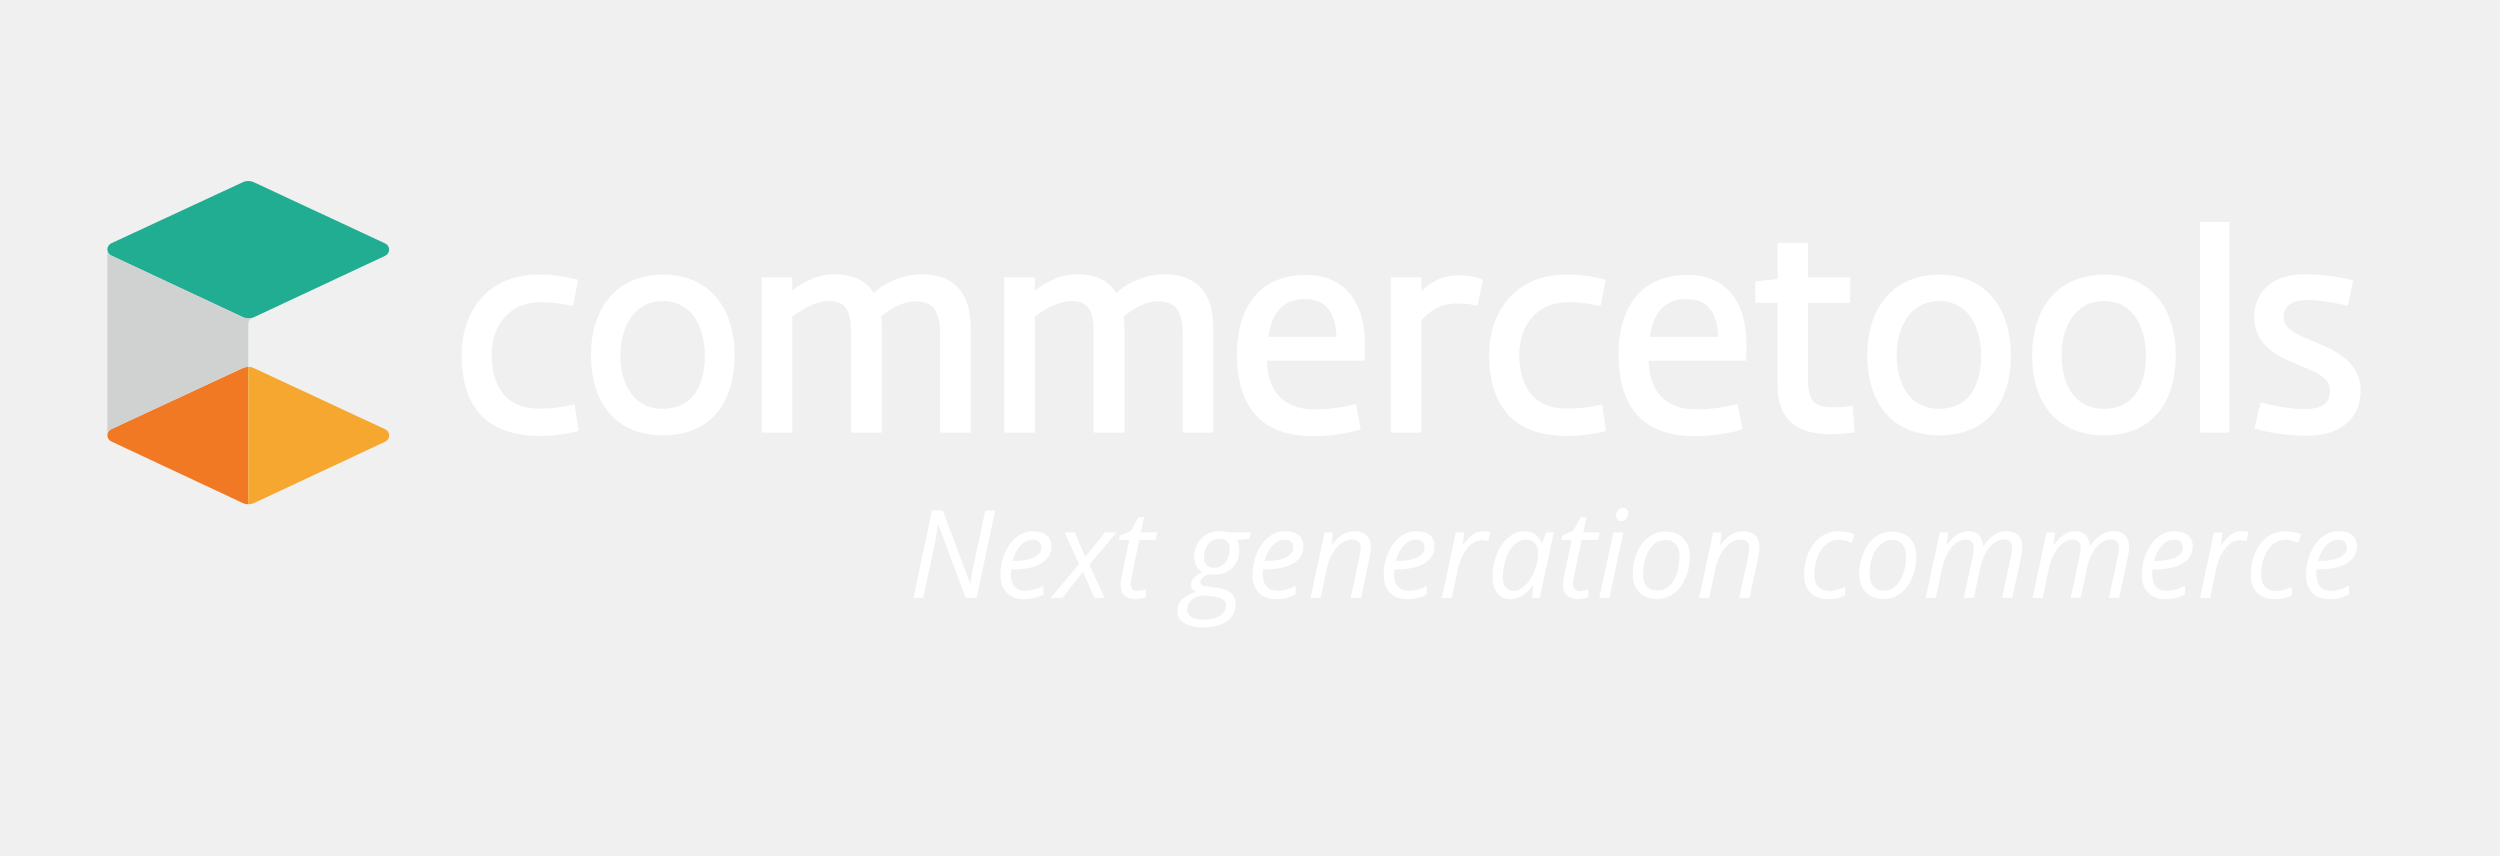
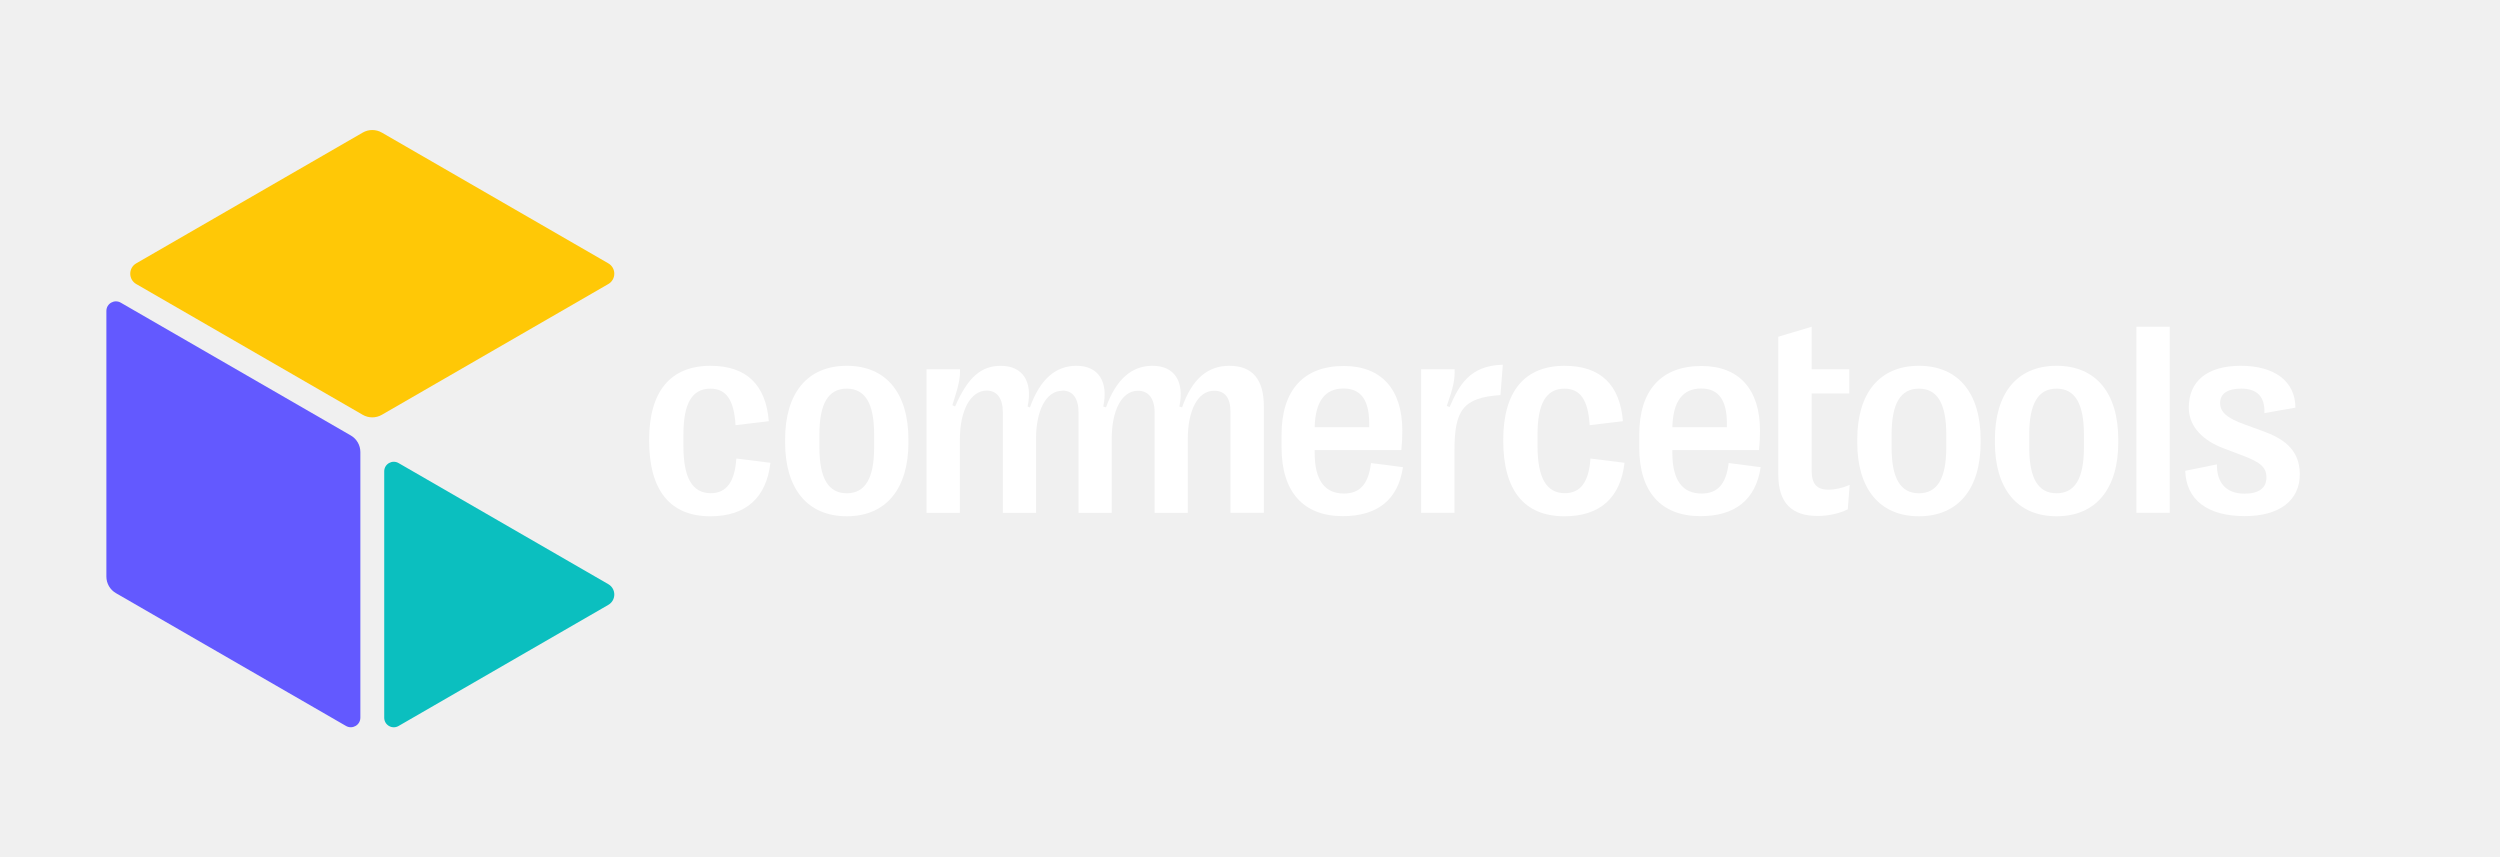
- <svg xmlns="http://www.w3.org/2000/svg" version="1.1" id="commercetools" x="0px" y="0px" viewBox="0 0 422.36 144.57" style="enable-background:new 0 0 422.36 144.57;" xml:space="preserve">
-   <style type="text/css">
- 	.st0{fill:#FFFFFF;}
- 	.st1{fill:#F27923;}
- 	.st2{fill:#F5A730;}
- 	.st3{fill:#20AD92;}
- 	.st4{fill:#D0D1D1;}
- </style>
-   <g>
-     <g>
-       <g id="XMLID_86_">
-         <path id="XMLID_116_" class="st0" d="M91.13,69.03c2.1,0,3.31-0.14,5.96-0.7l0.65,4.47c-2.05,0.56-4.33,0.84-6.62,0.84     c-10.2,0-13.14-6.38-13.14-13.84c0.09-7.27,4.47-13.42,13.09-13.42c2.28,0,4.24,0.28,6.62,0.89l-0.89,4.43     c-2.52-0.56-4.01-0.65-5.59-0.65c-5.4,0.09-8.06,4.1-8.15,8.76C83.07,64.41,84.8,69.03,91.13,69.03z" />
-         <path id="XMLID_113_" class="st0" d="M112,46.39c8.39,0.05,12.11,6.29,12.11,13.6c0,7.13-3.21,13.51-12.16,13.56     c-8.76-0.09-12.11-6.43-12.11-13.56C99.84,52.68,103.61,46.48,112,46.39z M112,69.07c5.36-0.05,7.08-4.38,7.08-9.08     c-0.05-4.29-1.86-9.13-7.13-9.13c-5.12,0.05-7.13,4.8-7.13,9.13C104.82,64.88,106.97,69.07,112,69.07z" />
-         <path id="XMLID_111_" class="st0" d="M158.82,73.08V56.31c0-4.24-1.58-5.4-4.24-5.4c-1.82,0-3.87,1.03-5.73,2.56     c0.09,0.56,0.14,1.68,0.14,2v17.61h-5.22V56.12c0-4.24-1.26-5.26-3.91-5.26c-1.68,0-4.01,1.12-6.01,2.61v19.61h-5.17V46.85h5.17     v2.24c1.58-1.26,4.1-2.7,6.85-2.75c3.63-0.05,5.73,1.21,6.9,3.17c2.14-2,5.31-3.12,7.73-3.17c8.53-0.14,8.66,6.71,8.66,9.6v17.14     H158.82z" />
-         <path id="XMLID_109_" class="st0" d="M199.81,73.08V56.31c0-4.24-1.58-5.4-4.24-5.4c-1.82,0-3.87,1.03-5.73,2.56     c0.09,0.56,0.14,1.68,0.14,2v17.61h-5.22V56.12c0-4.24-1.26-5.26-3.91-5.26c-1.68,0-4.01,1.12-6.01,2.61v19.61h-5.17V46.85h5.17     v2.24c1.58-1.26,4.1-2.7,6.85-2.75c3.63-0.05,5.73,1.21,6.9,3.17c2.14-2,5.31-3.12,7.73-3.17c8.53-0.14,8.66,6.71,8.66,9.6v17.14     H199.81z" />
-         <path id="XMLID_106_" class="st0" d="M229.1,68.28l0.79,4.24c-2.33,0.79-5.54,1.17-8.06,1.17c-10.34,0-12.86-6.94-12.86-13.88     c0-6.94,3.08-13.37,11.74-13.37c5.36,0,9.83,3.31,9.88,11.74l-0.05,2.75h-16.49c0.09,5.12,2.84,8.24,8.01,8.24     C224.12,69.17,226.26,68.93,229.1,68.28z M214.29,56.91h11.51c-0.19-5.31-2.84-6.38-5.31-6.38     C216.57,50.49,214.76,53.14,214.29,56.91z" />
-         <path id="XMLID_104_" class="st0" d="M249.6,51.65c-1.35-0.33-2.52-0.37-3.35-0.37c-3.21-0.05-4.89,1.54-6.1,2.8v19.01h-5.17     V46.85h5.17v2.33c1.35-1.4,3.4-2.61,6.06-2.66c1.07-0.05,2.84,0.14,4.33,0.7L249.6,51.65z" />
-         <path id="XMLID_102_" class="st0" d="M264.73,69.03c2.1,0,3.31-0.14,5.96-0.7l0.65,4.47c-2.05,0.56-4.33,0.84-6.62,0.84     c-10.2,0-13.14-6.38-13.14-13.84c0.09-7.27,4.47-13.42,13.09-13.42c2.28,0,4.24,0.28,6.62,0.89l-0.89,4.43     c-2.52-0.56-4.01-0.65-5.59-0.65c-5.4,0.09-8.06,4.1-8.15,8.76C256.68,64.41,258.4,69.03,264.73,69.03z" />
-         <path id="XMLID_99_" class="st0" d="M293.57,68.28l0.79,4.24c-2.33,0.79-5.54,1.17-8.06,1.17c-10.34,0-12.86-6.94-12.86-13.88     c0-6.94,3.08-13.37,11.74-13.37c5.36,0,9.83,3.31,9.88,11.74l-0.05,2.75h-16.49c0.09,5.12,2.84,8.24,8.01,8.24     C288.59,69.17,290.73,68.93,293.57,68.28z M278.76,56.91h11.51c-0.19-5.31-2.84-6.38-5.31-6.38     C281.04,50.49,279.22,53.14,278.76,56.91z" />
-         <path id="XMLID_97_" class="st0" d="M312.57,51.14h-7.13v12.72c0,2.65,0.33,4.52,3.03,4.89c1.49,0.14,3.03,0,4.52-0.19l0.33,4.47     c-1.54,0.28-3.73,0.33-4.61,0.33c-6.1-0.23-8.39-3.35-8.39-8.25V51.14h-3.77v-3.59l3.77-0.42v-6.1h5.12v5.82h7.13V51.14z" />
-         <path id="XMLID_94_" class="st0" d="M327.62,46.39c8.39,0.05,12.11,6.29,12.11,13.6c0,7.13-3.21,13.51-12.16,13.56     c-8.76-0.09-12.11-6.43-12.11-13.56C315.46,52.68,319.23,46.48,327.62,46.39z M327.62,69.07c5.36-0.05,7.08-4.38,7.08-9.08     c-0.05-4.29-1.86-9.13-7.13-9.13c-5.12,0.05-7.13,4.8-7.13,9.13C320.45,64.88,322.59,69.07,327.62,69.07z" />
-         <path id="XMLID_91_" class="st0" d="M355.47,46.39c8.39,0.05,12.11,6.29,12.11,13.6c0,7.13-3.21,13.51-12.16,13.56     c-8.76-0.09-12.11-6.43-12.11-13.56C343.32,52.68,347.09,46.48,355.47,46.39z M355.47,69.07c5.36-0.05,7.08-4.38,7.08-9.08     c-0.05-4.29-1.86-9.13-7.13-9.13c-5.12,0.05-7.13,4.8-7.13,9.13C348.3,64.88,350.44,69.07,355.47,69.07z" />
-         <path id="XMLID_89_" class="st0" d="M371.68,73.08V37.49h4.98v35.59H371.68z" />
-         <path id="XMLID_87_" class="st0" d="M381.93,68c2.93,0.75,5.68,1.12,7.41,1.12c2.05,0,4.15-0.42,4.29-2.89     c0.14-2.61-2.56-3.4-5.64-4.7c-3.49-1.44-7.27-3.4-7.17-8.25c0.09-2.42,1.54-7.17,9.27-6.94c2.33,0.05,5.12,0.42,7.45,1.03     l-0.88,4.29c-2.75-0.65-4.8-0.93-6.8-0.98c-2.24,0-3.96,0.7-4.05,2.8c-0.05,1.77,1.35,2.7,4.8,4.1c3.49,1.44,8.43,3.31,8.2,8.81     c-0.14,3.49-2.42,7.31-9.46,7.22c-2.24-0.05-5.82-0.33-8.48-1.26L381.93,68z" />
-       </g>
-       <g id="XMLID_81_">
-         <path id="XMLID_85_" class="st1" d="M18.8,72.5c-0.4,0.19-0.66,0.59-0.66,1.04c0,0.45,0.26,0.85,0.66,1.04L41,84.98     c0.3,0.14,0.62,0.21,0.94,0.21v-23.2c-0.33,0-0.66,0.07-0.97,0.21L18.8,72.5z" />
-         <path id="XMLID_84_" class="st2" d="M41.94,61.98v23.2c0.34,0.01,0.69-0.07,1.01-0.21l22.14-10.36c0.4-0.19,0.66-0.59,0.66-1.04     c0-0.44-0.26-0.85-0.66-1.04L42.91,62.2C42.6,62.06,42.27,61.98,41.94,61.98z" />
-         <path id="XMLID_83_" class="st3" d="M18.14,42.14c0,0.45,0.26,0.85,0.66,1.04L41,53.57c0.3,0.14,0.62,0.21,0.94,0.22     c0.28,0,0.56-0.04,0.83-0.14c0.21-0.1,0.17-0.08,0.62-0.29c2.29-1.06,0.77-0.36,21.69-10.15c0.4-0.19,0.66-0.59,0.66-1.04     c0-0.44-0.26-0.85-0.66-1.04L42.91,30.8c-0.61-0.29-1.32-0.29-1.93,0L18.8,41.1C18.4,41.29,18.14,41.7,18.14,42.14z" />
-         <path id="XMLID_82_" class="st4" d="M41.94,55.09v6.89c-0.33,0-0.66,0.07-0.97,0.21L18.8,72.5c-0.4,0.19-0.66,0.59-0.66,1.04     l0-30.63c0,0,0-0.88,0-0.77c0,0.45,0.26,0.85,0.66,1.04L41,53.57c0.3,0.14,0.62,0.21,0.94,0.22c0.28,0,0.56-0.04,0.83-0.14     l-0.04,0.02C42.04,53.98,41.94,54.3,41.94,55.09z" />
-       </g>
-     </g>
-     <g>
-       <path class="st0" d="M165,101.02h-1.83l-4.65-12.37h-0.06c-0.22,1.49-0.46,2.9-0.75,4.23l-1.74,8.14h-1.64l3.12-14.78h1.82    l4.64,12.34h0.06c0.2-1.51,0.45-2.88,0.73-4.1l1.76-8.24h1.66L165,101.02z" />
-       <path class="st0" d="M173,101.23c-1.24,0-2.21-0.37-2.92-1.1c-0.71-0.73-1.06-1.75-1.06-3.05c0-1.27,0.25-2.48,0.75-3.65    c0.5-1.16,1.17-2.07,2-2.71c0.83-0.65,1.74-0.97,2.74-0.97c1.03,0,1.81,0.22,2.33,0.67c0.52,0.45,0.78,1.07,0.78,1.88    c0,1.21-0.56,2.17-1.68,2.86c-1.12,0.69-2.72,1.04-4.8,1.04h-0.33l-0.04,0.81c0,0.88,0.21,1.57,0.62,2.07    c0.41,0.5,1.06,0.74,1.93,0.74c0.42,0,0.86-0.06,1.31-0.18c0.45-0.12,1.01-0.34,1.67-0.67v1.48c-0.63,0.3-1.19,0.5-1.68,0.62    C174.12,101.17,173.59,101.23,173,101.23z M174.41,91.18c-0.69,0-1.35,0.32-1.96,0.95c-0.61,0.63-1.08,1.51-1.4,2.64h0.12    c1.54,0,2.71-0.2,3.53-0.6c0.82-0.4,1.23-0.98,1.23-1.74c0-0.36-0.12-0.65-0.37-0.89C175.32,91.3,174.93,91.18,174.41,91.18z" />
-       <path class="st0" d="M182.96,96.63l-3.5,4.39h-1.97l4.8-5.71l-2.42-5.37h1.72l1.76,4.17l3.34-4.17h1.96l-4.6,5.45l2.55,5.63h-1.7    L182.96,96.63z" />
-       <path class="st0" d="M192.13,99.84c0.37,0,0.86-0.09,1.46-0.26v1.3c-0.23,0.09-0.51,0.18-0.85,0.24c-0.34,0.07-0.61,0.1-0.81,0.1    c-0.84,0-1.49-0.2-1.94-0.6s-0.67-1-0.67-1.79c0-0.44,0.06-0.95,0.18-1.52l1.28-6.09h-1.74l0.14-0.74l1.87-0.79l1.26-2.31h0.99    l-0.56,2.55h2.77l-0.26,1.28h-2.76l-1.3,6.11c-0.12,0.59-0.18,1.03-0.18,1.33c0,0.38,0.1,0.67,0.29,0.87    S191.78,99.84,192.13,99.84z" />
-       <path class="st0" d="M211.35,89.94l-0.25,1.08l-2.13,0.24c0.28,0.42,0.41,0.95,0.41,1.6c0,1.29-0.39,2.31-1.18,3.08    c-0.79,0.77-1.83,1.15-3.15,1.15c-0.37,0-0.65-0.03-0.85-0.08c-0.94,0.36-1.41,0.8-1.41,1.32c0,0.28,0.11,0.46,0.33,0.55    c0.22,0.09,0.55,0.16,0.97,0.22l1.18,0.14c1.22,0.15,2.1,0.45,2.65,0.89c0.55,0.44,0.82,1.1,0.82,1.96c0,1.24-0.49,2.2-1.48,2.88    c-0.98,0.68-2.37,1.02-4.16,1.02c-1.31,0-2.33-0.25-3.07-0.74s-1.11-1.19-1.11-2.1c0-0.71,0.24-1.32,0.73-1.84    c0.49-0.52,1.27-0.96,2.36-1.32c-0.53-0.28-0.79-0.68-0.79-1.22c0-0.46,0.17-0.86,0.52-1.2c0.34-0.33,0.82-0.65,1.44-0.94    c-0.42-0.22-0.77-0.53-1.04-0.96s-0.4-0.91-0.4-1.47c0-1.31,0.4-2.38,1.21-3.22c0.81-0.84,1.83-1.25,3.09-1.25    c0.53,0,1.04,0.07,1.56,0.2H211.35z M200.58,102.99c0,0.52,0.22,0.93,0.66,1.23c0.44,0.3,1.09,0.46,1.95,0.46    c1.23,0,2.19-0.21,2.88-0.64c0.69-0.43,1.04-1.03,1.04-1.81c0-0.42-0.18-0.75-0.55-0.99c-0.36-0.24-0.98-0.41-1.86-0.51    l-1.61-0.16c-0.81,0.17-1.43,0.47-1.86,0.89C200.8,101.88,200.58,102.39,200.58,102.99z M203.4,94.15c0,0.57,0.15,1.01,0.46,1.31    c0.3,0.3,0.72,0.45,1.26,0.45c0.53,0,1-0.14,1.4-0.42c0.4-0.28,0.7-0.67,0.92-1.17c0.21-0.5,0.32-1.03,0.32-1.61    c0-0.55-0.15-0.97-0.44-1.26c-0.3-0.29-0.72-0.43-1.27-0.43c-0.53,0-0.99,0.14-1.38,0.41c-0.39,0.27-0.7,0.65-0.92,1.14    C203.51,93.04,203.4,93.57,203.4,94.15z" />
-       <path class="st0" d="M215.58,101.23c-1.24,0-2.21-0.37-2.92-1.1s-1.06-1.75-1.06-3.05c0-1.27,0.25-2.48,0.75-3.65    c0.5-1.16,1.17-2.07,2-2.71c0.83-0.65,1.74-0.97,2.74-0.97c1.03,0,1.81,0.22,2.33,0.67c0.52,0.45,0.78,1.07,0.78,1.88    c0,1.21-0.56,2.17-1.68,2.86c-1.12,0.69-2.72,1.04-4.8,1.04h-0.33l-0.04,0.81c0,0.88,0.21,1.57,0.62,2.07    c0.42,0.5,1.06,0.74,1.93,0.74c0.42,0,0.86-0.06,1.31-0.18c0.45-0.12,1.01-0.34,1.67-0.67v1.48c-0.63,0.3-1.19,0.5-1.68,0.62    C216.7,101.17,216.17,101.23,215.58,101.23z M216.98,91.18c-0.69,0-1.35,0.32-1.96,0.95c-0.61,0.63-1.08,1.51-1.4,2.64h0.12    c1.54,0,2.71-0.2,3.53-0.6c0.82-0.4,1.23-0.98,1.23-1.74c0-0.36-0.12-0.65-0.37-0.89C217.9,91.3,217.51,91.18,216.98,91.18z" />
-       <path class="st0" d="M228.19,101.02l1.5-7c0.13-0.7,0.2-1.19,0.2-1.46c0-0.42-0.12-0.76-0.36-1.02s-0.62-0.38-1.15-0.38    c-0.6,0-1.19,0.2-1.75,0.61c-0.57,0.4-1.07,0.98-1.51,1.73c-0.44,0.75-0.76,1.65-0.99,2.72l-1.02,4.8h-1.7l2.37-11.08h1.41    l-0.22,2.05h0.1c0.65-0.82,1.27-1.4,1.88-1.74s1.23-0.51,1.88-0.51c0.86,0,1.53,0.23,2.03,0.7c0.5,0.47,0.74,1.12,0.74,1.97    c0,0.53-0.08,1.14-0.23,1.82l-1.45,6.79H228.19z" />
-       <path class="st0" d="M237.74,101.23c-1.24,0-2.21-0.37-2.92-1.1s-1.06-1.75-1.06-3.05c0-1.27,0.25-2.48,0.75-3.65    c0.5-1.16,1.17-2.07,2-2.71c0.83-0.65,1.74-0.97,2.74-0.97c1.03,0,1.81,0.22,2.33,0.67c0.52,0.45,0.78,1.07,0.78,1.88    c0,1.21-0.56,2.17-1.68,2.86c-1.12,0.69-2.72,1.04-4.8,1.04h-0.33l-0.04,0.81c0,0.88,0.21,1.57,0.62,2.07    c0.42,0.5,1.06,0.74,1.93,0.74c0.42,0,0.86-0.06,1.31-0.18c0.45-0.12,1.01-0.34,1.67-0.67v1.48c-0.63,0.3-1.19,0.5-1.68,0.62    C238.86,101.17,238.33,101.23,237.74,101.23z M239.15,91.18c-0.69,0-1.35,0.32-1.96,0.95c-0.61,0.63-1.08,1.51-1.4,2.64h0.12    c1.54,0,2.71-0.2,3.53-0.6c0.82-0.4,1.23-0.98,1.23-1.74c0-0.36-0.12-0.65-0.37-0.89C240.06,91.3,239.67,91.18,239.15,91.18z" />
-       <path class="st0" d="M250.58,89.74c0.46,0,0.87,0.05,1.21,0.14l-0.36,1.52c-0.36-0.09-0.71-0.13-1.06-0.13    c-0.61,0-1.19,0.2-1.72,0.61c-0.54,0.4-1,0.97-1.41,1.68c-0.4,0.72-0.7,1.52-0.88,2.39l-1.08,5.08h-1.7l2.37-11.08h1.41    l-0.22,2.05h0.1c0.49-0.64,0.89-1.1,1.2-1.38c0.32-0.28,0.65-0.5,1-0.65C249.77,89.81,250.16,89.74,250.58,89.74z" />
-       <path class="st0" d="M257.64,89.74c0.62,0,1.17,0.17,1.66,0.5c0.49,0.33,0.86,0.81,1.13,1.44h0.11l0.68-1.74h1.28l-2.36,11.08    h-1.34l0.26-2.11h-0.08c-1.21,1.54-2.48,2.32-3.81,2.32c-0.94,0-1.67-0.33-2.2-1c-0.53-0.67-0.8-1.58-0.8-2.74    c0-1.4,0.24-2.7,0.72-3.9c0.48-1.2,1.14-2.14,1.98-2.82S256.64,89.74,257.64,89.74z M255.72,99.82c0.65,0,1.3-0.31,1.95-0.94    c0.65-0.62,1.17-1.44,1.58-2.44s0.61-2,0.61-3.01c0-0.69-0.19-1.25-0.57-1.66c-0.38-0.41-0.87-0.62-1.49-0.62    c-0.7,0-1.35,0.29-1.96,0.87s-1.08,1.36-1.42,2.36c-0.34,0.99-0.52,2.04-0.52,3.13c0,0.77,0.16,1.34,0.47,1.72    C254.7,99.63,255.15,99.82,255.72,99.82z" />
-       <path class="st0" d="M266.87,99.84c0.37,0,0.86-0.09,1.46-0.26v1.3c-0.23,0.09-0.51,0.18-0.85,0.24s-0.61,0.1-0.81,0.1    c-0.84,0-1.49-0.2-1.94-0.6s-0.67-1-0.67-1.79c0-0.44,0.06-0.95,0.18-1.52l1.28-6.09h-1.74l0.14-0.74l1.87-0.79l1.26-2.31h0.99    l-0.56,2.55h2.77l-0.26,1.28h-2.76l-1.3,6.11c-0.12,0.59-0.18,1.03-0.18,1.33c0,0.38,0.1,0.67,0.29,0.87    S266.52,99.84,266.87,99.84z" />
-       <path class="st0" d="M271.89,101.02h-1.7l2.37-11.08h1.7L271.89,101.02z M273.03,87.11c0-0.38,0.11-0.69,0.32-0.92    c0.21-0.24,0.5-0.36,0.84-0.36c0.59,0,0.89,0.3,0.89,0.91c0,0.37-0.11,0.68-0.34,0.94s-0.49,0.38-0.78,0.38    c-0.27,0-0.49-0.08-0.67-0.25C273.12,87.65,273.03,87.41,273.03,87.11z" />
-       <path class="st0" d="M281.35,89.8c1.28,0,2.29,0.38,3.03,1.14c0.74,0.76,1.11,1.8,1.11,3.13c0,1.27-0.24,2.46-0.73,3.59    c-0.49,1.13-1.14,2-1.97,2.61s-1.77,0.92-2.81,0.92c-1.29,0-2.31-0.38-3.04-1.14c-0.73-0.76-1.1-1.8-1.1-3.12    c0-1.28,0.25-2.49,0.74-3.61c0.49-1.13,1.16-2,1.99-2.6C279.41,90.1,280.33,89.8,281.35,89.8z M283.74,93.83    c0-0.77-0.21-1.4-0.63-1.89c-0.42-0.48-0.99-0.72-1.71-0.72c-0.74,0-1.39,0.25-1.98,0.75c-0.58,0.5-1.04,1.19-1.36,2.08    c-0.32,0.89-0.48,1.87-0.48,2.96c0,0.88,0.21,1.57,0.64,2.05c0.43,0.48,1.04,0.72,1.85,0.72c0.7,0,1.33-0.25,1.89-0.74    c0.56-0.49,1-1.19,1.31-2.1C283.58,96.04,283.74,95,283.74,93.83z" />
-       <path class="st0" d="M293.84,101.02l1.5-7c0.13-0.7,0.2-1.19,0.2-1.46c0-0.42-0.12-0.76-0.36-1.02s-0.62-0.38-1.15-0.38    c-0.6,0-1.19,0.2-1.75,0.61c-0.57,0.4-1.07,0.98-1.51,1.73c-0.44,0.75-0.76,1.65-0.99,2.72l-1.02,4.8h-1.7l2.37-11.08h1.41    l-0.22,2.05h0.1c0.65-0.82,1.27-1.4,1.88-1.74s1.23-0.51,1.88-0.51c0.86,0,1.53,0.23,2.03,0.7c0.5,0.47,0.74,1.12,0.74,1.97    c0,0.53-0.08,1.14-0.23,1.82l-1.45,6.79H293.84z" />
-       <path class="st0" d="M308.91,101.23c-1.31,0-2.32-0.36-3.04-1.08c-0.72-0.72-1.08-1.74-1.08-3.05c0-1.35,0.25-2.59,0.75-3.73    s1.19-2.03,2.07-2.66c0.88-0.64,1.87-0.96,2.97-0.96c0.92,0,1.83,0.17,2.71,0.52l-0.48,1.43c-0.81-0.34-1.55-0.52-2.21-0.52    c-0.75,0-1.44,0.26-2.07,0.77c-0.62,0.52-1.11,1.23-1.47,2.15s-0.53,1.92-0.53,3c0,0.86,0.22,1.53,0.67,2.01s1.07,0.72,1.86,0.72    c0.49,0,0.94-0.07,1.38-0.2s0.86-0.29,1.27-0.48v1.45C310.87,101.01,309.94,101.23,308.91,101.23z" />
-       <path class="st0" d="M319.62,89.8c1.28,0,2.29,0.38,3.03,1.14c0.74,0.76,1.11,1.8,1.11,3.13c0,1.27-0.24,2.46-0.73,3.59    c-0.49,1.13-1.14,2-1.97,2.61s-1.77,0.92-2.81,0.92c-1.29,0-2.31-0.38-3.04-1.14c-0.73-0.76-1.1-1.8-1.1-3.12    c0-1.28,0.25-2.49,0.74-3.61c0.49-1.13,1.16-2,1.99-2.6C317.68,90.1,318.6,89.8,319.62,89.8z M322.01,93.83    c0-0.77-0.21-1.4-0.63-1.89c-0.42-0.48-0.99-0.72-1.71-0.72c-0.74,0-1.39,0.25-1.98,0.75c-0.58,0.5-1.04,1.19-1.36,2.08    c-0.32,0.89-0.48,1.87-0.48,2.96c0,0.88,0.21,1.57,0.64,2.05c0.43,0.48,1.04,0.72,1.85,0.72c0.7,0,1.33-0.25,1.89-0.74    c0.56-0.49,1-1.19,1.31-2.1C321.85,96.04,322.01,95,322.01,93.83z" />
-       <path class="st0" d="M331.78,101.02l1.5-7c0.12-0.63,0.18-1.09,0.18-1.36c0-0.47-0.1-0.84-0.31-1.1    c-0.21-0.26-0.57-0.39-1.07-0.39c-0.57,0-1.12,0.2-1.65,0.61c-0.54,0.4-1.01,0.98-1.42,1.73s-0.72,1.66-0.95,2.71l-1.02,4.8h-1.7    l2.37-11.08h1.41l-0.22,2.05h0.1c0.59-0.8,1.17-1.38,1.75-1.73s1.18-0.53,1.8-0.53c0.76,0,1.35,0.22,1.76,0.66    c0.41,0.44,0.65,1.05,0.73,1.83h0.08c0.58-0.84,1.2-1.47,1.85-1.88c0.65-0.41,1.31-0.61,1.98-0.61c0.86,0,1.52,0.23,1.99,0.69    c0.47,0.46,0.7,1.13,0.7,2c0,0.46-0.07,1.06-0.22,1.8l-1.46,6.79h-1.72l1.5-7c0.13-0.7,0.2-1.19,0.2-1.48    c0-0.42-0.12-0.75-0.35-1.01c-0.23-0.25-0.6-0.38-1.1-0.38c-0.55,0-1.08,0.2-1.62,0.59c-0.53,0.39-1,0.95-1.4,1.66    c-0.4,0.72-0.71,1.57-0.92,2.55l-1.08,5.06H331.78z" />
-       <path class="st0" d="M349.83,101.02l1.5-7c0.12-0.63,0.18-1.09,0.18-1.36c0-0.47-0.1-0.84-0.31-1.1    c-0.21-0.26-0.57-0.39-1.07-0.39c-0.57,0-1.12,0.2-1.65,0.61c-0.54,0.4-1.01,0.98-1.42,1.73s-0.72,1.66-0.95,2.71l-1.02,4.8h-1.7    l2.37-11.08h1.41l-0.22,2.05h0.1c0.59-0.8,1.17-1.38,1.75-1.73s1.18-0.53,1.8-0.53c0.76,0,1.35,0.22,1.76,0.66    c0.41,0.44,0.65,1.05,0.73,1.83h0.08c0.58-0.84,1.2-1.47,1.85-1.88c0.65-0.41,1.31-0.61,1.98-0.61c0.86,0,1.52,0.23,1.99,0.69    c0.47,0.46,0.7,1.13,0.7,2c0,0.46-0.07,1.06-0.22,1.8l-1.46,6.79h-1.72l1.5-7c0.13-0.7,0.2-1.19,0.2-1.48    c0-0.42-0.12-0.75-0.35-1.01c-0.23-0.25-0.6-0.38-1.1-0.38c-0.55,0-1.08,0.2-1.62,0.59c-0.53,0.39-1,0.95-1.4,1.66    c-0.4,0.72-0.71,1.57-0.92,2.55l-1.08,5.06H349.83z" />
-       <path class="st0" d="M365.83,101.23c-1.24,0-2.21-0.37-2.92-1.1s-1.06-1.75-1.06-3.05c0-1.27,0.25-2.48,0.75-3.65    c0.5-1.16,1.17-2.07,2-2.71c0.83-0.65,1.74-0.97,2.74-0.97c1.03,0,1.81,0.22,2.33,0.67c0.52,0.45,0.78,1.07,0.78,1.88    c0,1.21-0.56,2.17-1.68,2.86c-1.12,0.69-2.72,1.04-4.8,1.04h-0.33l-0.04,0.81c0,0.88,0.21,1.57,0.62,2.07    c0.42,0.5,1.06,0.74,1.93,0.74c0.42,0,0.86-0.06,1.31-0.18c0.45-0.12,1.01-0.34,1.67-0.67v1.48c-0.63,0.3-1.19,0.5-1.68,0.62    C366.95,101.17,366.42,101.23,365.83,101.23z M367.24,91.18c-0.69,0-1.35,0.32-1.96,0.95c-0.61,0.63-1.08,1.51-1.4,2.64H364    c1.54,0,2.71-0.2,3.53-0.6c0.82-0.4,1.23-0.98,1.23-1.74c0-0.36-0.12-0.65-0.37-0.89C368.15,91.3,367.76,91.18,367.24,91.18z" />
-       <path class="st0" d="M378.67,89.74c0.46,0,0.87,0.05,1.21,0.14l-0.36,1.52c-0.36-0.09-0.71-0.13-1.06-0.13    c-0.61,0-1.19,0.2-1.72,0.61c-0.54,0.4-1,0.97-1.41,1.68c-0.4,0.72-0.7,1.52-0.88,2.39l-1.08,5.08h-1.7l2.37-11.08h1.41    l-0.22,2.05h0.1c0.49-0.64,0.89-1.1,1.2-1.38c0.32-0.28,0.65-0.5,1-0.65C377.86,89.81,378.25,89.74,378.67,89.74z" />
-       <path class="st0" d="M384.38,101.23c-1.31,0-2.32-0.36-3.04-1.08c-0.72-0.72-1.08-1.74-1.08-3.05c0-1.35,0.25-2.59,0.75-3.73    s1.19-2.03,2.07-2.66c0.88-0.64,1.87-0.96,2.97-0.96c0.92,0,1.83,0.17,2.71,0.52l-0.48,1.43c-0.81-0.34-1.55-0.52-2.21-0.52    c-0.75,0-1.44,0.26-2.07,0.77c-0.62,0.52-1.11,1.23-1.47,2.15s-0.53,1.92-0.53,3c0,0.86,0.22,1.53,0.67,2.01s1.07,0.72,1.86,0.72    c0.49,0,0.94-0.07,1.38-0.2s0.86-0.29,1.27-0.48v1.45C386.34,101.01,385.41,101.23,384.38,101.23z" />
-       <path class="st0" d="M393.56,101.23c-1.24,0-2.21-0.37-2.92-1.1s-1.06-1.75-1.06-3.05c0-1.27,0.25-2.48,0.75-3.65    c0.5-1.16,1.17-2.07,2-2.71c0.83-0.65,1.74-0.97,2.74-0.97c1.03,0,1.81,0.22,2.33,0.67c0.52,0.45,0.78,1.07,0.78,1.88    c0,1.21-0.56,2.17-1.68,2.86c-1.12,0.69-2.72,1.04-4.8,1.04h-0.33l-0.04,0.81c0,0.88,0.21,1.57,0.62,2.07    c0.42,0.5,1.06,0.74,1.93,0.74c0.42,0,0.86-0.06,1.31-0.18c0.45-0.12,1.01-0.34,1.67-0.67v1.48c-0.63,0.3-1.19,0.5-1.68,0.62    C394.69,101.17,394.15,101.23,393.56,101.23z M394.97,91.18c-0.69,0-1.35,0.32-1.96,0.95c-0.61,0.63-1.08,1.51-1.4,2.64h0.12    c1.54,0,2.71-0.2,3.53-0.6c0.82-0.4,1.23-0.98,1.23-1.74c0-0.36-0.12-0.65-0.37-0.89C395.88,91.3,395.5,91.18,394.97,91.18z" />
-     </g>
-   </g>
+ <svg xmlns="http://www.w3.org/2000/svg" width="423" height="145" viewBox="0 0 423 145" fill="none">
+   <path d="M18 97.561V52.608C18 51.363 19.346 50.588 20.425 51.207L59.356 73.681C60.357 74.26 60.973 75.328 60.973 76.481V121.433C60.973 122.679 59.627 123.453 58.548 122.834L19.616 100.36C18.615 99.782 18 98.714 18 97.561Z" fill="#6359FF" />
+   <path d="M23.049 44.56L61.373 22.434C62.374 21.855 63.605 21.855 64.606 22.434L102.929 44.56C104.275 45.338 104.275 47.281 102.929 48.059L64.606 70.185C63.605 70.764 62.374 70.764 61.373 70.185L23.049 48.059C21.704 47.281 21.704 45.338 23.049 44.56Z" fill="#FFC806" />
+   <path d="M65.01 121.437V79.75C65.01 78.505 66.356 77.73 67.435 78.349L102.929 98.844C104.275 99.622 104.275 101.565 102.929 102.343L67.435 122.838C66.356 123.461 65.01 122.682 65.01 121.437Z" fill="#0BBFBF" />
+   <path d="M231.97 78.345C231.536 82.023 230.001 83.506 227.391 83.506C224.154 83.506 222.442 81.263 222.442 76.61V76.147H237.108C237.227 74.964 237.271 73.948 237.271 72.866C237.271 65.859 233.727 61.925 227.369 61.925C220.54 61.925 216.84 66.059 216.84 73.563V75.709C216.84 83.209 220.517 87.332 227.206 87.332C233.037 87.332 236.556 84.574 237.382 79.046L231.97 78.349V78.345ZM227.317 65.736C230.212 65.736 231.669 67.612 231.669 71.661V72.287H222.442C222.553 67.913 224.177 65.736 227.317 65.736Z" fill="white" />
+   <path d="M124.588 77.585L130.353 78.305C129.678 84.207 126.208 87.354 120.199 87.354C113.369 87.354 109.833 82.957 109.833 74.534V74.438C109.833 66.204 113.458 61.895 120.221 61.895C126.323 61.895 129.593 65.139 130.079 71.268L124.455 71.939C124.199 67.705 122.898 65.762 120.199 65.762C117.095 65.762 115.635 68.261 115.635 73.518V75.457C115.635 80.87 117.14 83.447 120.265 83.447C122.927 83.447 124.332 81.504 124.588 77.589V77.585Z" fill="white" />
+   <path d="M143.273 61.892C136.563 61.892 132.841 66.567 132.841 74.367V74.875C132.841 82.624 136.567 87.351 143.273 87.351C149.98 87.351 153.706 82.624 153.706 74.875V74.367C153.706 66.567 149.98 61.892 143.273 61.892ZM147.904 75.706C147.904 80.963 146.369 83.462 143.273 83.462C140.178 83.462 138.643 80.963 138.643 75.706V73.537C138.643 68.28 140.144 65.759 143.273 65.759C146.403 65.759 147.904 68.28 147.904 73.537V75.706Z" fill="white" />
+   <path d="M347.971 61.892C341.26 61.892 337.538 66.567 337.538 74.367V74.875C337.538 82.624 341.26 87.351 347.971 87.351C354.681 87.351 358.411 82.624 358.411 74.875V74.367C358.411 66.567 354.678 61.892 347.971 61.892ZM352.601 75.706C352.601 80.963 351.078 83.462 347.971 83.462C344.864 83.462 343.348 80.963 343.348 75.706V73.537C343.348 68.28 344.849 65.759 347.971 65.759C351.092 65.759 352.601 68.28 352.601 73.537V75.706Z" fill="white" />
+   <path d="M367.123 55.282H361.477V86.769H367.123V55.282Z" fill="white" />
+   <path d="M269.103 77.585L274.868 78.305C274.193 84.207 270.727 87.354 264.713 87.354C257.884 87.354 254.348 82.957 254.348 74.534V74.438C254.348 66.204 257.973 61.895 264.736 61.895C270.838 61.895 274.108 65.139 274.594 71.268L268.97 71.939C268.714 67.705 267.412 65.762 264.713 65.762C261.61 65.762 260.15 68.261 260.15 73.518V75.457C260.15 80.87 261.655 83.447 264.78 83.447C267.442 83.447 268.847 81.504 269.103 77.589V77.585Z" fill="white" />
+   <path d="M389.127 80.247C389.127 84.666 385.701 87.328 379.799 87.328C373.508 87.328 369.896 84.57 369.741 79.662L375.102 78.575C375.057 81.745 376.726 83.528 379.777 83.528C382.164 83.528 383.48 82.601 383.48 80.777C383.48 78.953 382.305 78.138 379.202 76.985L376.099 75.802C373.003 74.619 370.341 72.354 370.341 68.973C370.341 64.483 373.467 61.892 379.135 61.892C384.804 61.892 388.363 64.465 388.385 68.973L383.136 69.9C383.247 67.027 381.82 65.755 379.202 65.755C376.915 65.755 375.643 66.615 375.643 68.165C375.643 69.715 376.751 70.73 379.855 71.843L382.95 72.973C386.053 74.112 389.127 75.869 389.127 80.243V80.247Z" fill="white" />
+   <path d="M324.681 61.892C317.97 61.892 314.248 66.567 314.248 74.367V74.875C314.248 82.624 317.97 87.351 324.681 87.351C331.391 87.351 335.121 82.624 335.121 74.875V74.367C335.121 66.567 331.388 61.892 324.681 61.892ZM329.311 75.706C329.311 80.963 327.784 83.462 324.681 83.462C321.578 83.462 320.058 80.963 320.058 75.706V73.537C320.058 68.28 321.559 65.759 324.681 65.759C327.803 65.759 329.311 68.28 329.311 73.537V75.706Z" fill="white" />
+   <path d="M309.399 82.857C310.444 82.857 311.738 82.579 312.965 82.049L312.643 86.172C311.364 86.843 309.395 87.302 307.549 87.302C303.152 87.302 300.887 85.082 300.887 80.318V56.976L306.533 55.285V62.481H312.899V66.574H306.533V79.647C306.533 81.964 307.482 82.861 309.399 82.861V82.857Z" fill="white" />
+   <path d="M292.489 78.345C292.056 82.023 290.524 83.506 287.911 83.506C284.67 83.506 282.961 81.263 282.961 76.61V76.147H297.628C297.747 74.964 297.791 73.948 297.791 72.866C297.791 65.859 294.247 61.925 287.888 61.925C281.059 61.925 277.359 66.059 277.359 73.563V75.709C277.359 83.209 281.037 87.332 287.725 87.332C293.561 87.332 297.075 84.574 297.906 79.046L292.489 78.349V78.345ZM287.837 65.736C290.732 65.736 292.189 67.612 292.189 71.661V72.287H282.961C283.073 67.913 284.696 65.736 287.837 65.736Z" fill="white" />
+   <path d="M174.264 68.928C176.002 64.087 178.679 61.892 182.127 61.892C185.853 61.892 187.57 64.554 186.672 68.788L187.136 68.928C188.875 64.087 191.551 61.892 194.999 61.892C198.725 61.892 200.442 64.554 199.545 68.788L200.008 68.928C201.713 64.068 204.372 61.892 208.009 61.892C211.964 61.892 213.844 64.254 213.844 68.765V86.769H208.198V69.718C208.198 67.312 207.271 66.115 205.417 66.115C202.596 66.115 200.976 69.585 200.976 74.23V86.772H195.359V69.766C195.359 67.409 194.302 66.115 192.545 66.115C189.727 66.115 188.103 69.585 188.103 74.23V86.772H182.487V69.766C182.487 67.409 181.515 66.085 179.758 66.085H179.751V66.118C179.751 66.118 179.743 66.118 179.74 66.118C176.922 66.118 175.298 69.588 175.298 74.234V86.776H169.681V69.77C169.681 67.412 168.71 66.089 166.953 66.089C164.224 66.089 162.411 69.425 162.411 74.375V86.776H156.765V62.485H162.433C162.485 63.964 162.203 65.28 161.139 68.565L161.603 68.773C163.779 63.797 166.022 61.899 169.329 61.899C173.055 61.899 174.768 64.561 173.871 68.795L174.271 68.936L174.264 68.928Z" fill="white" />
+   <path d="M253.877 66.845C247.574 67.271 246.099 69.377 246.099 76.15V86.769H240.452V62.478H246.121C246.173 64.19 245.943 65.418 244.805 68.676L245.268 68.884C246.847 65.21 248.683 61.829 254.277 61.714L253.877 66.841V66.845Z" fill="white" />
</svg>
